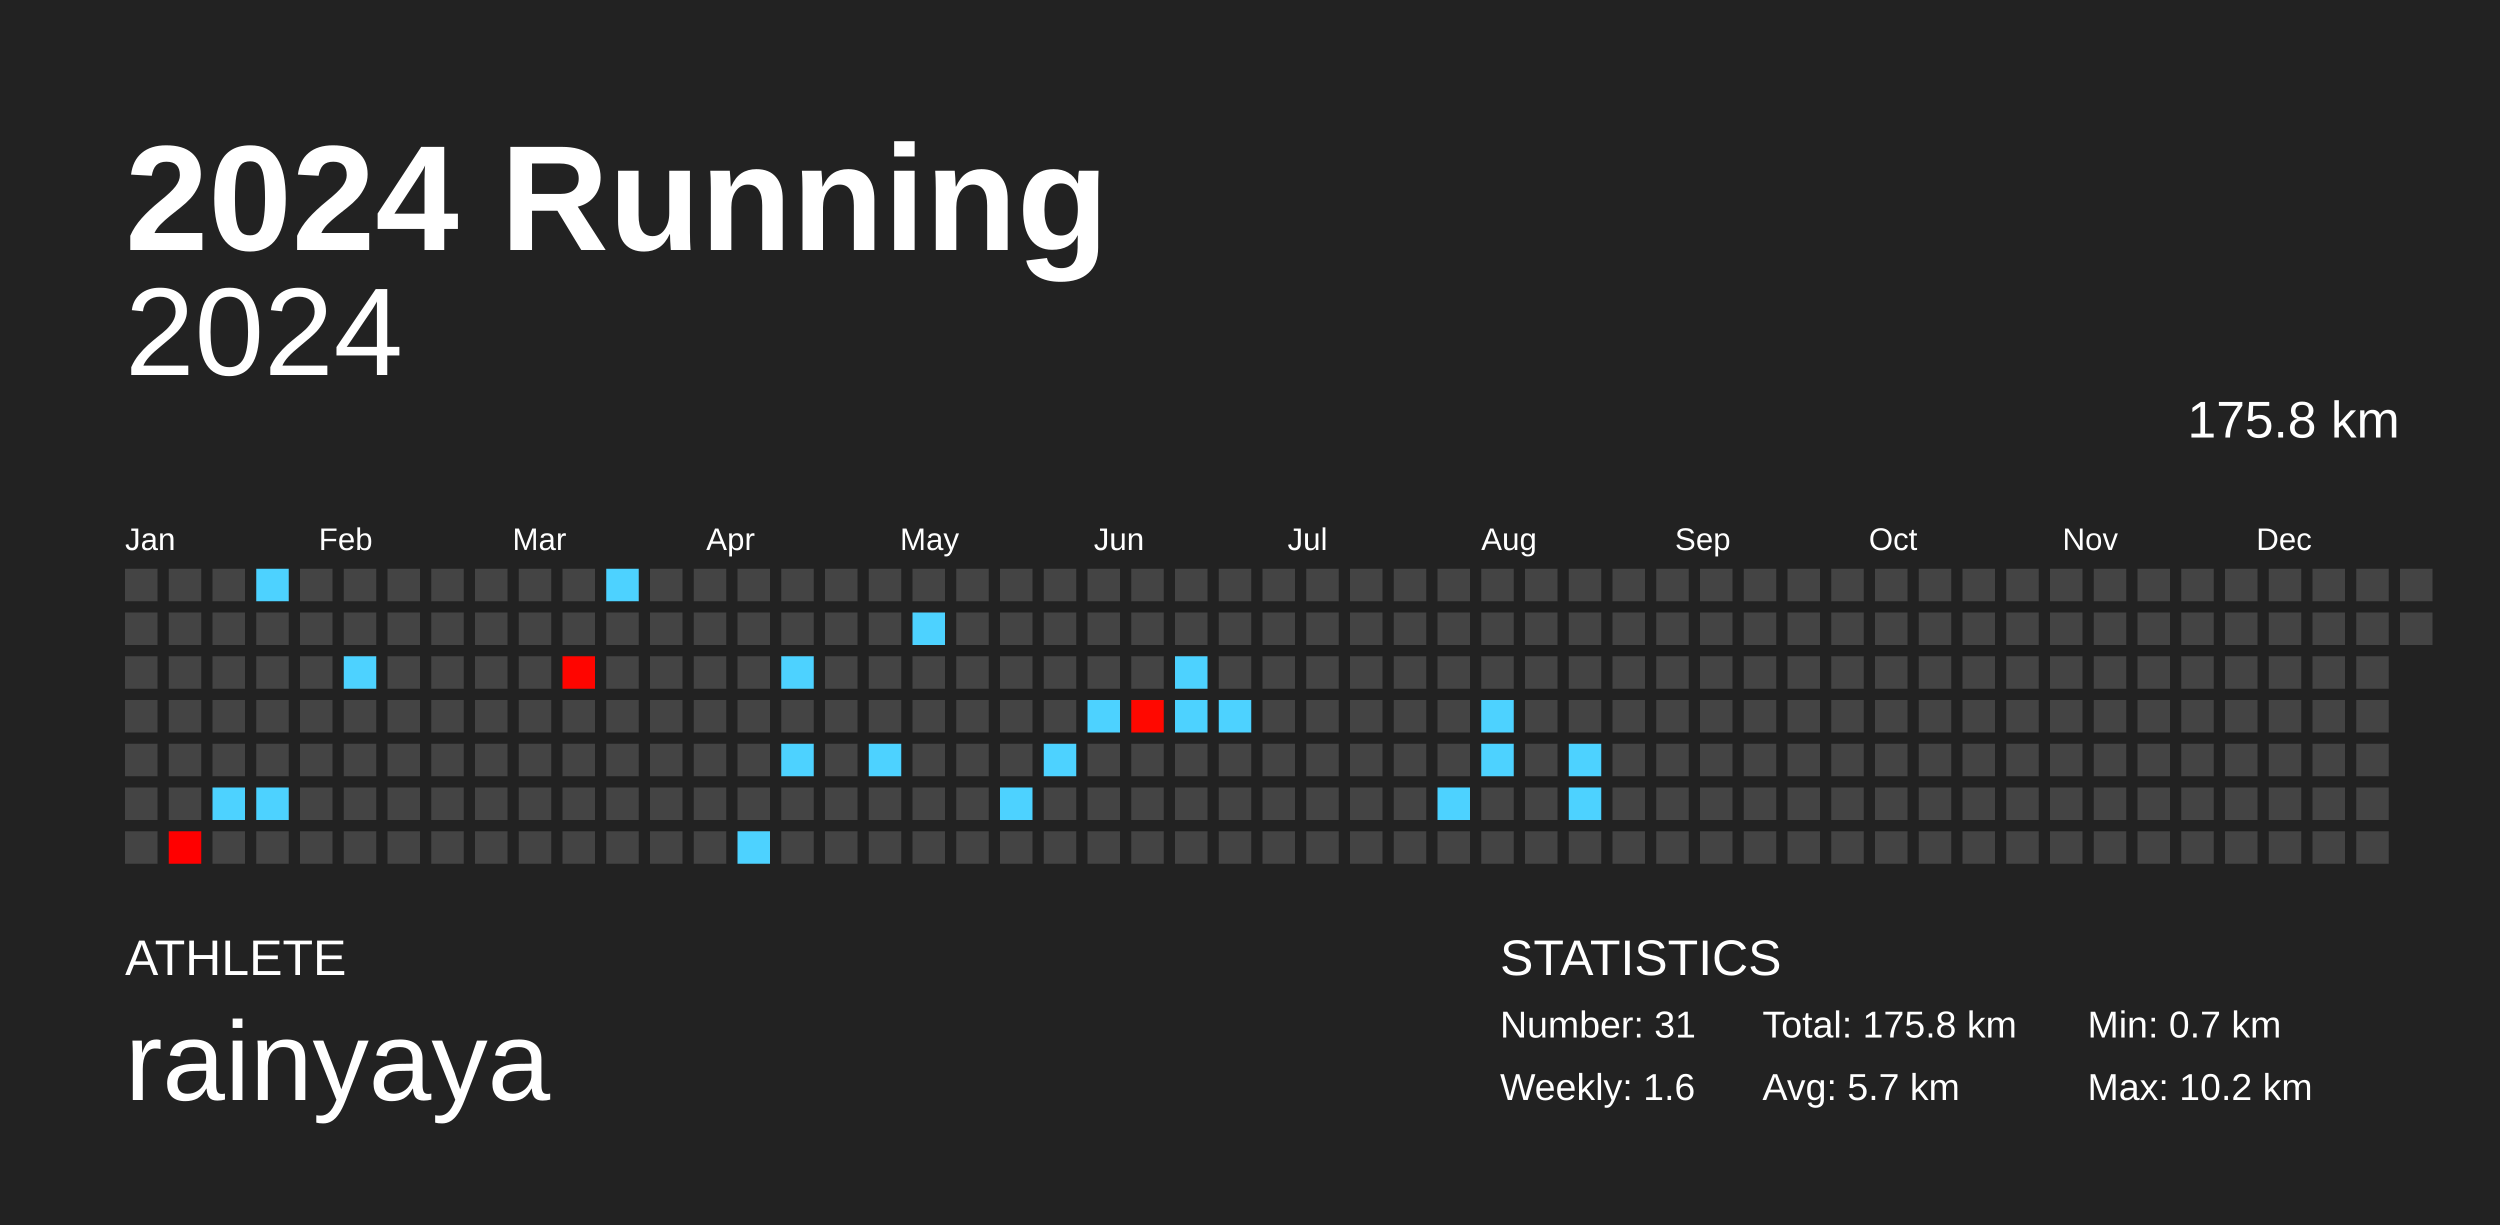
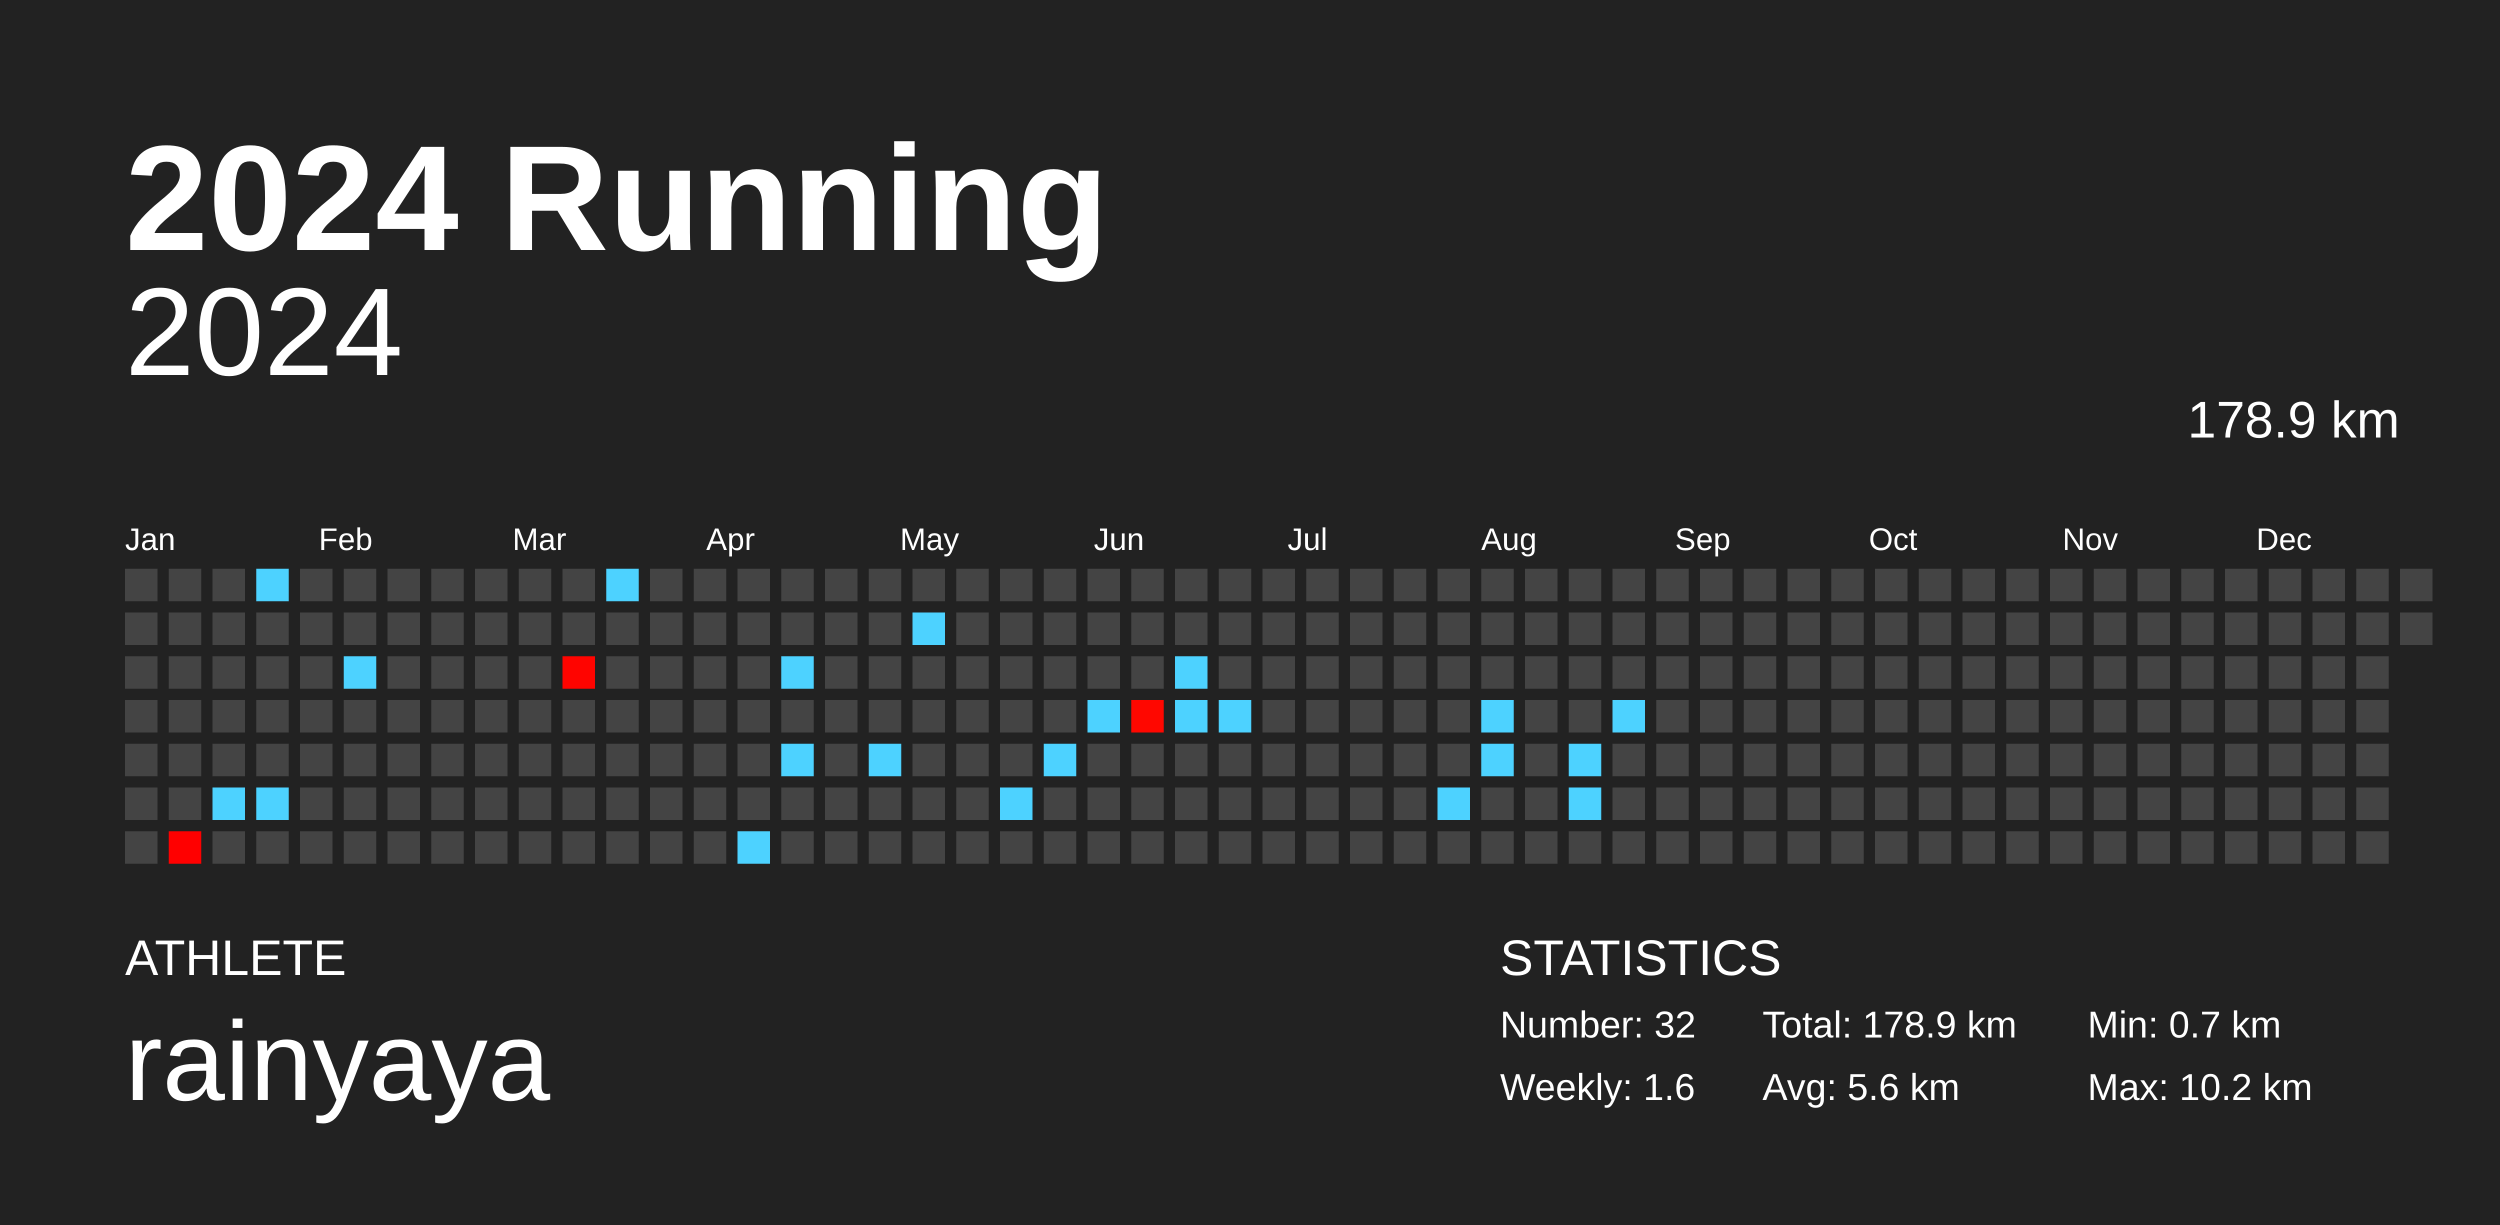
<svg xmlns="http://www.w3.org/2000/svg" baseProfile="full" height="98mm" version="1.1" viewBox="0,0,200,98" width="200mm">
  <defs />
  <rect fill="#222222" height="98" width="200" x="0" y="0" />
  <text fill="#FFFFFF" style="font-size:12px; font-family:Arial; font-weight:bold;" x="10" y="20">2024 Running</text>
  <text fill="#FFFFFF" style="font-size:4px; font-family:Arial" x="10" y="78">ATHLETE</text>
  <text fill="#FFFFFF" style="font-size:9px; font-family:Arial" x="10" y="88">rainyaya</text>
  <text fill="#FFFFFF" style="font-size:4px; font-family:Arial" x="120" y="78">STATISTICS</text>
-   <text fill="#FFFFFF" style="font-size:3px; font-family:Arial" x="120" y="83">Number: 31</text>
+   <text fill="#FFFFFF" style="font-size:3px; font-family:Arial" x="120" y="83">Number: 32</text>
  <text fill="#FFFFFF" style="font-size:3px; font-family:Arial" x="120" y="88">Weekly: 1.6</text>
-   <text fill="#FFFFFF" style="font-size:3px; font-family:Arial" x="141" y="83">Total: 175.8 km</text>
-   <text fill="#FFFFFF" style="font-size:3px; font-family:Arial" x="141" y="88">Avg: 5.7 km</text>
+   <text fill="#FFFFFF" style="font-size:3px; font-family:Arial" x="141" y="83">Total: 178.9 km</text>
+   <text fill="#FFFFFF" style="font-size:3px; font-family:Arial" x="141" y="88">Avg: 5.6 km</text>
  <text fill="#FFFFFF" style="font-size:3px; font-family:Arial" x="167" y="83">Min: 0.7 km</text>
  <text fill="#FFFFFF" style="font-size:3px; font-family:Arial" x="167" y="88">Max: 10.2 km</text>
  <text alignment-baseline="hanging" fill="#FFFFFF" style="font-size:10.0px; font-family:Arial;" x="10" y="30">2024</text>
-   <text alignment-baseline="hanging" fill="#FFFFFF" style="font-size:4.125px; font-family:Arial;" x="175" y="35">175.8 km</text>
+   <text alignment-baseline="hanging" fill="#FFFFFF" style="font-size:4.125px; font-family:Arial;" x="175" y="35">178.9 km</text>
  <text fill="#FFFFFF" style="font-size:2.5px; font-family:Arial" x="10.0" y="44">Jan</text>
  <text fill="#FFFFFF" style="font-size:2.5px; font-family:Arial" x="25.5" y="44">Feb</text>
  <text fill="#FFFFFF" style="font-size:2.5px; font-family:Arial" x="41.0" y="44">Mar</text>
  <text fill="#FFFFFF" style="font-size:2.5px; font-family:Arial" x="56.5" y="44">Apr</text>
  <text fill="#FFFFFF" style="font-size:2.5px; font-family:Arial" x="72.0" y="44">May</text>
  <text fill="#FFFFFF" style="font-size:2.5px; font-family:Arial" x="87.5" y="44">Jun</text>
  <text fill="#FFFFFF" style="font-size:2.5px; font-family:Arial" x="103.0" y="44">Jul</text>
  <text fill="#FFFFFF" style="font-size:2.5px; font-family:Arial" x="118.5" y="44">Aug</text>
  <text fill="#FFFFFF" style="font-size:2.5px; font-family:Arial" x="134.0" y="44">Sep</text>
  <text fill="#FFFFFF" style="font-size:2.5px; font-family:Arial" x="149.5" y="44">Oct</text>
  <text fill="#FFFFFF" style="font-size:2.5px; font-family:Arial" x="165.0" y="44">Nov</text>
  <text fill="#FFFFFF" style="font-size:2.5px; font-family:Arial" x="180.5" y="44">Dec</text>
  <rect fill="#444444" height="2.6" width="2.6" x="10.0" y="45.5" />
  <rect fill="#444444" height="2.6" width="2.6" x="10.0" y="49.0" />
  <rect fill="#444444" height="2.6" width="2.6" x="10.0" y="52.5" />
  <rect fill="#444444" height="2.6" width="2.6" x="10.0" y="56.0" />
  <rect fill="#444444" height="2.6" width="2.6" x="10.0" y="59.5" />
  <rect fill="#444444" height="2.6" width="2.6" x="10.0" y="63.0" />
  <rect fill="#444444" height="2.6" width="2.6" x="10.0" y="66.5" />
  <rect fill="#444444" height="2.6" width="2.6" x="13.5" y="45.5" />
  <rect fill="#444444" height="2.6" width="2.6" x="13.5" y="49.0" />
  <rect fill="#444444" height="2.6" width="2.6" x="13.5" y="52.5" />
  <rect fill="#444444" height="2.6" width="2.6" x="13.5" y="56.0" />
  <rect fill="#444444" height="2.6" width="2.6" x="13.5" y="59.5" />
  <rect fill="#444444" height="2.6" width="2.6" x="13.5" y="63.0" />
  <rect fill="#ff0000" height="2.6" width="2.6" x="13.5" y="66.5" />
  <rect fill="#444444" height="2.6" width="2.6" x="17.0" y="45.5" />
  <rect fill="#444444" height="2.6" width="2.6" x="17.0" y="49.0" />
  <rect fill="#444444" height="2.6" width="2.6" x="17.0" y="52.5" />
  <rect fill="#444444" height="2.6" width="2.6" x="17.0" y="56.0" />
  <rect fill="#444444" height="2.6" width="2.6" x="17.0" y="59.5" />
  <rect fill="#4dd2ff" height="2.6" width="2.6" x="17.0" y="63.0" />
  <rect fill="#444444" height="2.6" width="2.6" x="17.0" y="66.5" />
  <rect fill="#4dd2ff" height="2.6" width="2.6" x="20.5" y="45.5" />
  <rect fill="#444444" height="2.6" width="2.6" x="20.5" y="49.0" />
  <rect fill="#444444" height="2.6" width="2.6" x="20.5" y="52.5" />
  <rect fill="#444444" height="2.6" width="2.6" x="20.5" y="56.0" />
  <rect fill="#444444" height="2.6" width="2.6" x="20.5" y="59.5" />
  <rect fill="#4dd2ff" height="2.6" width="2.6" x="20.5" y="63.0" />
  <rect fill="#444444" height="2.6" width="2.6" x="20.5" y="66.5" />
  <rect fill="#444444" height="2.6" width="2.6" x="24.0" y="45.5" />
  <rect fill="#444444" height="2.6" width="2.6" x="24.0" y="49.0" />
  <rect fill="#444444" height="2.6" width="2.6" x="24.0" y="52.5" />
  <rect fill="#444444" height="2.6" width="2.6" x="24.0" y="56.0" />
  <rect fill="#444444" height="2.6" width="2.6" x="24.0" y="59.5" />
  <rect fill="#444444" height="2.6" width="2.6" x="24.0" y="63.0" />
  <rect fill="#444444" height="2.6" width="2.6" x="24.0" y="66.5" />
  <rect fill="#444444" height="2.6" width="2.6" x="27.5" y="45.5" />
  <rect fill="#444444" height="2.6" width="2.6" x="27.5" y="49.0" />
  <rect fill="#4dd2ff" height="2.6" width="2.6" x="27.5" y="52.5" />
  <rect fill="#444444" height="2.6" width="2.6" x="27.5" y="56.0" />
  <rect fill="#444444" height="2.6" width="2.6" x="27.5" y="59.5" />
  <rect fill="#444444" height="2.6" width="2.6" x="27.5" y="63.0" />
  <rect fill="#444444" height="2.6" width="2.6" x="27.5" y="66.5" />
  <rect fill="#444444" height="2.6" width="2.6" x="31.0" y="45.5" />
  <rect fill="#444444" height="2.6" width="2.6" x="31.0" y="49.0" />
  <rect fill="#444444" height="2.6" width="2.6" x="31.0" y="52.5" />
  <rect fill="#444444" height="2.6" width="2.6" x="31.0" y="56.0" />
  <rect fill="#444444" height="2.6" width="2.6" x="31.0" y="59.5" />
  <rect fill="#444444" height="2.6" width="2.6" x="31.0" y="63.0" />
  <rect fill="#444444" height="2.6" width="2.6" x="31.0" y="66.5" />
  <rect fill="#444444" height="2.6" width="2.6" x="34.5" y="45.5" />
  <rect fill="#444444" height="2.6" width="2.6" x="34.5" y="49.0" />
  <rect fill="#444444" height="2.6" width="2.6" x="34.5" y="52.5" />
  <rect fill="#444444" height="2.6" width="2.6" x="34.5" y="56.0" />
  <rect fill="#444444" height="2.6" width="2.6" x="34.5" y="59.5" />
  <rect fill="#444444" height="2.6" width="2.6" x="34.5" y="63.0" />
  <rect fill="#444444" height="2.6" width="2.6" x="34.5" y="66.5" />
  <rect fill="#444444" height="2.6" width="2.6" x="38.0" y="45.5" />
  <rect fill="#444444" height="2.6" width="2.6" x="38.0" y="49.0" />
  <rect fill="#444444" height="2.6" width="2.6" x="38.0" y="52.5" />
  <rect fill="#444444" height="2.6" width="2.6" x="38.0" y="56.0" />
  <rect fill="#444444" height="2.6" width="2.6" x="38.0" y="59.5" />
  <rect fill="#444444" height="2.6" width="2.6" x="38.0" y="63.0" />
  <rect fill="#444444" height="2.6" width="2.6" x="38.0" y="66.5" />
  <rect fill="#444444" height="2.6" width="2.6" x="41.5" y="45.5" />
  <rect fill="#444444" height="2.6" width="2.6" x="41.5" y="49.0" />
  <rect fill="#444444" height="2.6" width="2.6" x="41.5" y="52.5" />
  <rect fill="#444444" height="2.6" width="2.6" x="41.5" y="56.0" />
  <rect fill="#444444" height="2.6" width="2.6" x="41.5" y="59.5" />
  <rect fill="#444444" height="2.6" width="2.6" x="41.5" y="63.0" />
  <rect fill="#444444" height="2.6" width="2.6" x="41.5" y="66.5" />
  <rect fill="#444444" height="2.6" width="2.6" x="45.0" y="45.5" />
  <rect fill="#444444" height="2.6" width="2.6" x="45.0" y="49.0" />
-   <rect fill="#ff0500" height="2.6" width="2.6" x="45.0" y="52.5" />
+   <rect fill="#ff0400" height="2.6" width="2.6" x="45.0" y="52.5" />
  <rect fill="#444444" height="2.6" width="2.6" x="45.0" y="56.0" />
  <rect fill="#444444" height="2.6" width="2.6" x="45.0" y="59.5" />
  <rect fill="#444444" height="2.6" width="2.6" x="45.0" y="63.0" />
  <rect fill="#444444" height="2.6" width="2.6" x="45.0" y="66.5" />
  <rect fill="#4dd2ff" height="2.6" width="2.6" x="48.5" y="45.5" />
  <rect fill="#444444" height="2.6" width="2.6" x="48.5" y="49.0" />
  <rect fill="#444444" height="2.6" width="2.6" x="48.5" y="52.5" />
  <rect fill="#444444" height="2.6" width="2.6" x="48.5" y="56.0" />
  <rect fill="#444444" height="2.6" width="2.6" x="48.5" y="59.5" />
  <rect fill="#444444" height="2.6" width="2.6" x="48.5" y="63.0" />
  <rect fill="#444444" height="2.6" width="2.6" x="48.5" y="66.5" />
  <rect fill="#444444" height="2.6" width="2.6" x="52.0" y="45.5" />
  <rect fill="#444444" height="2.6" width="2.6" x="52.0" y="49.0" />
  <rect fill="#444444" height="2.6" width="2.6" x="52.0" y="52.5" />
  <rect fill="#444444" height="2.6" width="2.6" x="52.0" y="56.0" />
  <rect fill="#444444" height="2.6" width="2.6" x="52.0" y="59.5" />
  <rect fill="#444444" height="2.6" width="2.6" x="52.0" y="63.0" />
  <rect fill="#444444" height="2.6" width="2.6" x="52.0" y="66.5" />
  <rect fill="#444444" height="2.6" width="2.6" x="55.5" y="45.5" />
  <rect fill="#444444" height="2.6" width="2.6" x="55.5" y="49.0" />
  <rect fill="#444444" height="2.6" width="2.6" x="55.5" y="52.5" />
  <rect fill="#444444" height="2.6" width="2.6" x="55.5" y="56.0" />
  <rect fill="#444444" height="2.6" width="2.6" x="55.5" y="59.5" />
  <rect fill="#444444" height="2.6" width="2.6" x="55.5" y="63.0" />
  <rect fill="#444444" height="2.6" width="2.6" x="55.5" y="66.5" />
  <rect fill="#444444" height="2.6" width="2.6" x="59.0" y="45.5" />
  <rect fill="#444444" height="2.6" width="2.6" x="59.0" y="49.0" />
  <rect fill="#444444" height="2.6" width="2.6" x="59.0" y="52.5" />
  <rect fill="#444444" height="2.6" width="2.6" x="59.0" y="56.0" />
  <rect fill="#444444" height="2.6" width="2.6" x="59.0" y="59.5" />
  <rect fill="#444444" height="2.6" width="2.6" x="59.0" y="63.0" />
  <rect fill="#4dd2ff" height="2.6" width="2.6" x="59.0" y="66.5" />
  <rect fill="#444444" height="2.6" width="2.6" x="62.5" y="45.5" />
  <rect fill="#444444" height="2.6" width="2.6" x="62.5" y="49.0" />
  <rect fill="#4dd2ff" height="2.6" width="2.6" x="62.5" y="52.5" />
  <rect fill="#444444" height="2.6" width="2.6" x="62.5" y="56.0" />
  <rect fill="#4dd2ff" height="2.6" width="2.6" x="62.5" y="59.5" />
  <rect fill="#444444" height="2.6" width="2.6" x="62.5" y="63.0" />
  <rect fill="#444444" height="2.6" width="2.6" x="62.5" y="66.5" />
  <rect fill="#444444" height="2.6" width="2.6" x="66.0" y="45.5" />
  <rect fill="#444444" height="2.6" width="2.6" x="66.0" y="49.0" />
  <rect fill="#444444" height="2.6" width="2.6" x="66.0" y="52.5" />
  <rect fill="#444444" height="2.6" width="2.6" x="66.0" y="56.0" />
  <rect fill="#444444" height="2.6" width="2.6" x="66.0" y="59.5" />
  <rect fill="#444444" height="2.6" width="2.6" x="66.0" y="63.0" />
  <rect fill="#444444" height="2.6" width="2.6" x="66.0" y="66.5" />
  <rect fill="#444444" height="2.6" width="2.6" x="69.5" y="45.5" />
  <rect fill="#444444" height="2.6" width="2.6" x="69.5" y="49.0" />
  <rect fill="#444444" height="2.6" width="2.6" x="69.5" y="52.5" />
  <rect fill="#444444" height="2.6" width="2.6" x="69.5" y="56.0" />
  <rect fill="#4dd2ff" height="2.6" width="2.6" x="69.5" y="59.5" />
  <rect fill="#444444" height="2.6" width="2.6" x="69.5" y="63.0" />
  <rect fill="#444444" height="2.6" width="2.6" x="69.5" y="66.5" />
  <rect fill="#444444" height="2.6" width="2.6" x="73.0" y="45.5" />
  <rect fill="#4dd2ff" height="2.6" width="2.6" x="73.0" y="49.0" />
  <rect fill="#444444" height="2.6" width="2.6" x="73.0" y="52.5" />
  <rect fill="#444444" height="2.6" width="2.6" x="73.0" y="56.0" />
  <rect fill="#444444" height="2.6" width="2.6" x="73.0" y="59.5" />
  <rect fill="#444444" height="2.6" width="2.6" x="73.0" y="63.0" />
  <rect fill="#444444" height="2.6" width="2.6" x="73.0" y="66.5" />
  <rect fill="#444444" height="2.6" width="2.6" x="76.5" y="45.5" />
  <rect fill="#444444" height="2.6" width="2.6" x="76.5" y="49.0" />
  <rect fill="#444444" height="2.6" width="2.6" x="76.5" y="52.5" />
  <rect fill="#444444" height="2.6" width="2.6" x="76.5" y="56.0" />
  <rect fill="#444444" height="2.6" width="2.6" x="76.5" y="59.5" />
  <rect fill="#444444" height="2.6" width="2.6" x="76.5" y="63.0" />
  <rect fill="#444444" height="2.6" width="2.6" x="76.5" y="66.5" />
  <rect fill="#444444" height="2.6" width="2.6" x="80.0" y="45.5" />
  <rect fill="#444444" height="2.6" width="2.6" x="80.0" y="49.0" />
  <rect fill="#444444" height="2.6" width="2.6" x="80.0" y="52.5" />
  <rect fill="#444444" height="2.6" width="2.6" x="80.0" y="56.0" />
  <rect fill="#444444" height="2.6" width="2.6" x="80.0" y="59.5" />
  <rect fill="#4dd2ff" height="2.6" width="2.6" x="80.0" y="63.0" />
  <rect fill="#444444" height="2.6" width="2.6" x="80.0" y="66.5" />
  <rect fill="#444444" height="2.6" width="2.6" x="83.5" y="45.5" />
  <rect fill="#444444" height="2.6" width="2.6" x="83.5" y="49.0" />
  <rect fill="#444444" height="2.6" width="2.6" x="83.5" y="52.5" />
  <rect fill="#444444" height="2.6" width="2.6" x="83.5" y="56.0" />
  <rect fill="#4dd2ff" height="2.6" width="2.6" x="83.5" y="59.5" />
  <rect fill="#444444" height="2.6" width="2.6" x="83.5" y="63.0" />
  <rect fill="#444444" height="2.6" width="2.6" x="83.5" y="66.5" />
  <rect fill="#444444" height="2.6" width="2.6" x="87.0" y="45.5" />
  <rect fill="#444444" height="2.6" width="2.6" x="87.0" y="49.0" />
  <rect fill="#444444" height="2.6" width="2.6" x="87.0" y="52.5" />
  <rect fill="#4dd2ff" height="2.6" width="2.6" x="87.0" y="56.0" />
  <rect fill="#444444" height="2.6" width="2.6" x="87.0" y="59.5" />
  <rect fill="#444444" height="2.6" width="2.6" x="87.0" y="63.0" />
  <rect fill="#444444" height="2.6" width="2.6" x="87.0" y="66.5" />
  <rect fill="#444444" height="2.6" width="2.6" x="90.5" y="45.5" />
  <rect fill="#444444" height="2.6" width="2.6" x="90.5" y="49.0" />
  <rect fill="#444444" height="2.6" width="2.6" x="90.5" y="52.5" />
-   <rect fill="#ff0800" height="2.6" width="2.6" x="90.5" y="56.0" />
+   <rect fill="#ff0700" height="2.6" width="2.6" x="90.5" y="56.0" />
  <rect fill="#444444" height="2.6" width="2.6" x="90.5" y="59.5" />
  <rect fill="#444444" height="2.6" width="2.6" x="90.5" y="63.0" />
  <rect fill="#444444" height="2.6" width="2.6" x="90.5" y="66.5" />
  <rect fill="#444444" height="2.6" width="2.6" x="94.0" y="45.5" />
  <rect fill="#444444" height="2.6" width="2.6" x="94.0" y="49.0" />
  <rect fill="#4dd2ff" height="2.6" width="2.6" x="94.0" y="52.5" />
  <rect fill="#4dd2ff" height="2.6" width="2.6" x="94.0" y="56.0" />
  <rect fill="#444444" height="2.6" width="2.6" x="94.0" y="59.5" />
  <rect fill="#444444" height="2.6" width="2.6" x="94.0" y="63.0" />
  <rect fill="#444444" height="2.6" width="2.6" x="94.0" y="66.5" />
  <rect fill="#444444" height="2.6" width="2.6" x="97.5" y="45.5" />
  <rect fill="#444444" height="2.6" width="2.6" x="97.5" y="49.0" />
  <rect fill="#444444" height="2.6" width="2.6" x="97.5" y="52.5" />
  <rect fill="#4dd2ff" height="2.6" width="2.6" x="97.5" y="56.0" />
  <rect fill="#444444" height="2.6" width="2.6" x="97.5" y="59.5" />
  <rect fill="#444444" height="2.6" width="2.6" x="97.5" y="63.0" />
  <rect fill="#444444" height="2.6" width="2.6" x="97.5" y="66.5" />
  <rect fill="#444444" height="2.6" width="2.6" x="101.0" y="45.5" />
  <rect fill="#444444" height="2.6" width="2.6" x="101.0" y="49.0" />
  <rect fill="#444444" height="2.6" width="2.6" x="101.0" y="52.5" />
  <rect fill="#444444" height="2.6" width="2.6" x="101.0" y="56.0" />
  <rect fill="#444444" height="2.6" width="2.6" x="101.0" y="59.5" />
  <rect fill="#444444" height="2.6" width="2.6" x="101.0" y="63.0" />
  <rect fill="#444444" height="2.6" width="2.6" x="101.0" y="66.5" />
  <rect fill="#444444" height="2.6" width="2.6" x="104.5" y="45.5" />
  <rect fill="#444444" height="2.6" width="2.6" x="104.5" y="49.0" />
  <rect fill="#444444" height="2.6" width="2.6" x="104.5" y="52.5" />
  <rect fill="#444444" height="2.6" width="2.6" x="104.5" y="56.0" />
  <rect fill="#444444" height="2.6" width="2.6" x="104.5" y="59.5" />
  <rect fill="#444444" height="2.6" width="2.6" x="104.5" y="63.0" />
  <rect fill="#444444" height="2.6" width="2.6" x="104.5" y="66.5" />
  <rect fill="#444444" height="2.6" width="2.6" x="108.0" y="45.5" />
  <rect fill="#444444" height="2.6" width="2.6" x="108.0" y="49.0" />
  <rect fill="#444444" height="2.6" width="2.6" x="108.0" y="52.5" />
  <rect fill="#444444" height="2.6" width="2.6" x="108.0" y="56.0" />
  <rect fill="#444444" height="2.6" width="2.6" x="108.0" y="59.5" />
  <rect fill="#444444" height="2.6" width="2.6" x="108.0" y="63.0" />
  <rect fill="#444444" height="2.6" width="2.6" x="108.0" y="66.5" />
  <rect fill="#444444" height="2.6" width="2.6" x="111.5" y="45.5" />
  <rect fill="#444444" height="2.6" width="2.6" x="111.5" y="49.0" />
  <rect fill="#444444" height="2.6" width="2.6" x="111.5" y="52.5" />
  <rect fill="#444444" height="2.6" width="2.6" x="111.5" y="56.0" />
  <rect fill="#444444" height="2.6" width="2.6" x="111.5" y="59.5" />
  <rect fill="#444444" height="2.6" width="2.6" x="111.5" y="63.0" />
  <rect fill="#444444" height="2.6" width="2.6" x="111.5" y="66.5" />
  <rect fill="#444444" height="2.6" width="2.6" x="115.0" y="45.5" />
  <rect fill="#444444" height="2.6" width="2.6" x="115.0" y="49.0" />
  <rect fill="#444444" height="2.6" width="2.6" x="115.0" y="52.5" />
  <rect fill="#444444" height="2.6" width="2.6" x="115.0" y="56.0" />
  <rect fill="#444444" height="2.6" width="2.6" x="115.0" y="59.5" />
  <rect fill="#4dd2ff" height="2.6" width="2.6" x="115.0" y="63.0" />
  <rect fill="#444444" height="2.6" width="2.6" x="115.0" y="66.5" />
  <rect fill="#444444" height="2.6" width="2.6" x="118.5" y="45.5" />
  <rect fill="#444444" height="2.6" width="2.6" x="118.5" y="49.0" />
  <rect fill="#444444" height="2.6" width="2.6" x="118.5" y="52.5" />
  <rect fill="#4dd2ff" height="2.6" width="2.6" x="118.5" y="56.0" />
  <rect fill="#4dd2ff" height="2.6" width="2.6" x="118.5" y="59.5" />
  <rect fill="#444444" height="2.6" width="2.6" x="118.5" y="63.0" />
  <rect fill="#444444" height="2.6" width="2.6" x="118.5" y="66.5" />
  <rect fill="#444444" height="2.6" width="2.6" x="122.0" y="45.5" />
  <rect fill="#444444" height="2.6" width="2.6" x="122.0" y="49.0" />
  <rect fill="#444444" height="2.6" width="2.6" x="122.0" y="52.5" />
  <rect fill="#444444" height="2.6" width="2.6" x="122.0" y="56.0" />
  <rect fill="#444444" height="2.6" width="2.6" x="122.0" y="59.5" />
  <rect fill="#444444" height="2.6" width="2.6" x="122.0" y="63.0" />
  <rect fill="#444444" height="2.6" width="2.6" x="122.0" y="66.5" />
  <rect fill="#444444" height="2.6" width="2.6" x="125.5" y="45.5" />
  <rect fill="#444444" height="2.6" width="2.6" x="125.5" y="49.0" />
  <rect fill="#444444" height="2.6" width="2.6" x="125.5" y="52.5" />
  <rect fill="#444444" height="2.6" width="2.6" x="125.5" y="56.0" />
  <rect fill="#4dd2ff" height="2.6" width="2.6" x="125.5" y="59.5" />
  <rect fill="#4dd2ff" height="2.6" width="2.6" x="125.5" y="63.0" />
  <rect fill="#444444" height="2.6" width="2.6" x="125.5" y="66.5" />
  <rect fill="#444444" height="2.6" width="2.6" x="129.0" y="45.5" />
  <rect fill="#444444" height="2.6" width="2.6" x="129.0" y="49.0" />
  <rect fill="#444444" height="2.6" width="2.6" x="129.0" y="52.5" />
-   <rect fill="#444444" height="2.6" width="2.6" x="129.0" y="56.0" />
+   <rect fill="#4dd2ff" height="2.6" width="2.6" x="129.0" y="56.0" />
  <rect fill="#444444" height="2.6" width="2.6" x="129.0" y="59.5" />
  <rect fill="#444444" height="2.6" width="2.6" x="129.0" y="63.0" />
  <rect fill="#444444" height="2.6" width="2.6" x="129.0" y="66.5" />
  <rect fill="#444444" height="2.6" width="2.6" x="132.5" y="45.5" />
  <rect fill="#444444" height="2.6" width="2.6" x="132.5" y="49.0" />
  <rect fill="#444444" height="2.6" width="2.6" x="132.5" y="52.5" />
  <rect fill="#444444" height="2.6" width="2.6" x="132.5" y="56.0" />
  <rect fill="#444444" height="2.6" width="2.6" x="132.5" y="59.5" />
  <rect fill="#444444" height="2.6" width="2.6" x="132.5" y="63.0" />
  <rect fill="#444444" height="2.6" width="2.6" x="132.5" y="66.5" />
  <rect fill="#444444" height="2.6" width="2.6" x="136.0" y="45.5" />
  <rect fill="#444444" height="2.6" width="2.6" x="136.0" y="49.0" />
  <rect fill="#444444" height="2.6" width="2.6" x="136.0" y="52.5" />
  <rect fill="#444444" height="2.6" width="2.6" x="136.0" y="56.0" />
  <rect fill="#444444" height="2.6" width="2.6" x="136.0" y="59.5" />
  <rect fill="#444444" height="2.6" width="2.6" x="136.0" y="63.0" />
  <rect fill="#444444" height="2.6" width="2.6" x="136.0" y="66.5" />
  <rect fill="#444444" height="2.6" width="2.6" x="139.5" y="45.5" />
  <rect fill="#444444" height="2.6" width="2.6" x="139.5" y="49.0" />
  <rect fill="#444444" height="2.6" width="2.6" x="139.5" y="52.5" />
  <rect fill="#444444" height="2.6" width="2.6" x="139.5" y="56.0" />
  <rect fill="#444444" height="2.6" width="2.6" x="139.5" y="59.5" />
  <rect fill="#444444" height="2.6" width="2.6" x="139.5" y="63.0" />
  <rect fill="#444444" height="2.6" width="2.6" x="139.5" y="66.5" />
  <rect fill="#444444" height="2.6" width="2.6" x="143.0" y="45.5" />
  <rect fill="#444444" height="2.6" width="2.6" x="143.0" y="49.0" />
  <rect fill="#444444" height="2.6" width="2.6" x="143.0" y="52.5" />
  <rect fill="#444444" height="2.6" width="2.6" x="143.0" y="56.0" />
  <rect fill="#444444" height="2.6" width="2.6" x="143.0" y="59.5" />
  <rect fill="#444444" height="2.6" width="2.6" x="143.0" y="63.0" />
  <rect fill="#444444" height="2.6" width="2.6" x="143.0" y="66.5" />
  <rect fill="#444444" height="2.6" width="2.6" x="146.5" y="45.5" />
  <rect fill="#444444" height="2.6" width="2.6" x="146.5" y="49.0" />
  <rect fill="#444444" height="2.6" width="2.6" x="146.5" y="52.5" />
  <rect fill="#444444" height="2.6" width="2.6" x="146.5" y="56.0" />
  <rect fill="#444444" height="2.6" width="2.6" x="146.5" y="59.5" />
  <rect fill="#444444" height="2.6" width="2.6" x="146.5" y="63.0" />
  <rect fill="#444444" height="2.6" width="2.6" x="146.5" y="66.5" />
  <rect fill="#444444" height="2.6" width="2.6" x="150.0" y="45.5" />
  <rect fill="#444444" height="2.6" width="2.6" x="150.0" y="49.0" />
  <rect fill="#444444" height="2.6" width="2.6" x="150.0" y="52.5" />
  <rect fill="#444444" height="2.6" width="2.6" x="150.0" y="56.0" />
  <rect fill="#444444" height="2.6" width="2.6" x="150.0" y="59.5" />
  <rect fill="#444444" height="2.6" width="2.6" x="150.0" y="63.0" />
  <rect fill="#444444" height="2.6" width="2.6" x="150.0" y="66.5" />
  <rect fill="#444444" height="2.6" width="2.6" x="153.5" y="45.5" />
  <rect fill="#444444" height="2.6" width="2.6" x="153.5" y="49.0" />
  <rect fill="#444444" height="2.6" width="2.6" x="153.5" y="52.5" />
  <rect fill="#444444" height="2.6" width="2.6" x="153.5" y="56.0" />
  <rect fill="#444444" height="2.6" width="2.6" x="153.5" y="59.5" />
  <rect fill="#444444" height="2.6" width="2.6" x="153.5" y="63.0" />
  <rect fill="#444444" height="2.6" width="2.6" x="153.5" y="66.5" />
  <rect fill="#444444" height="2.6" width="2.6" x="157.0" y="45.5" />
  <rect fill="#444444" height="2.6" width="2.6" x="157.0" y="49.0" />
  <rect fill="#444444" height="2.6" width="2.6" x="157.0" y="52.5" />
  <rect fill="#444444" height="2.6" width="2.6" x="157.0" y="56.0" />
  <rect fill="#444444" height="2.6" width="2.6" x="157.0" y="59.5" />
  <rect fill="#444444" height="2.6" width="2.6" x="157.0" y="63.0" />
  <rect fill="#444444" height="2.6" width="2.6" x="157.0" y="66.5" />
  <rect fill="#444444" height="2.6" width="2.6" x="160.5" y="45.5" />
  <rect fill="#444444" height="2.6" width="2.6" x="160.5" y="49.0" />
  <rect fill="#444444" height="2.6" width="2.6" x="160.5" y="52.5" />
  <rect fill="#444444" height="2.6" width="2.6" x="160.5" y="56.0" />
  <rect fill="#444444" height="2.6" width="2.6" x="160.5" y="59.5" />
  <rect fill="#444444" height="2.6" width="2.6" x="160.5" y="63.0" />
  <rect fill="#444444" height="2.6" width="2.6" x="160.5" y="66.5" />
  <rect fill="#444444" height="2.6" width="2.6" x="164.0" y="45.5" />
  <rect fill="#444444" height="2.6" width="2.6" x="164.0" y="49.0" />
  <rect fill="#444444" height="2.6" width="2.6" x="164.0" y="52.5" />
  <rect fill="#444444" height="2.6" width="2.6" x="164.0" y="56.0" />
  <rect fill="#444444" height="2.6" width="2.6" x="164.0" y="59.5" />
  <rect fill="#444444" height="2.6" width="2.6" x="164.0" y="63.0" />
  <rect fill="#444444" height="2.6" width="2.6" x="164.0" y="66.5" />
  <rect fill="#444444" height="2.6" width="2.6" x="167.5" y="45.5" />
  <rect fill="#444444" height="2.6" width="2.6" x="167.5" y="49.0" />
  <rect fill="#444444" height="2.6" width="2.6" x="167.5" y="52.5" />
  <rect fill="#444444" height="2.6" width="2.6" x="167.5" y="56.0" />
  <rect fill="#444444" height="2.6" width="2.6" x="167.5" y="59.5" />
  <rect fill="#444444" height="2.6" width="2.6" x="167.5" y="63.0" />
  <rect fill="#444444" height="2.6" width="2.6" x="167.5" y="66.5" />
  <rect fill="#444444" height="2.6" width="2.6" x="171.0" y="45.5" />
  <rect fill="#444444" height="2.6" width="2.6" x="171.0" y="49.0" />
  <rect fill="#444444" height="2.6" width="2.6" x="171.0" y="52.5" />
  <rect fill="#444444" height="2.6" width="2.6" x="171.0" y="56.0" />
  <rect fill="#444444" height="2.6" width="2.6" x="171.0" y="59.5" />
  <rect fill="#444444" height="2.6" width="2.6" x="171.0" y="63.0" />
  <rect fill="#444444" height="2.6" width="2.6" x="171.0" y="66.5" />
  <rect fill="#444444" height="2.6" width="2.6" x="174.5" y="45.5" />
  <rect fill="#444444" height="2.6" width="2.6" x="174.5" y="49.0" />
  <rect fill="#444444" height="2.6" width="2.6" x="174.5" y="52.5" />
  <rect fill="#444444" height="2.6" width="2.6" x="174.5" y="56.0" />
  <rect fill="#444444" height="2.6" width="2.6" x="174.5" y="59.5" />
  <rect fill="#444444" height="2.6" width="2.6" x="174.5" y="63.0" />
  <rect fill="#444444" height="2.6" width="2.6" x="174.5" y="66.5" />
  <rect fill="#444444" height="2.6" width="2.6" x="178.0" y="45.5" />
  <rect fill="#444444" height="2.6" width="2.6" x="178.0" y="49.0" />
  <rect fill="#444444" height="2.6" width="2.6" x="178.0" y="52.5" />
  <rect fill="#444444" height="2.6" width="2.6" x="178.0" y="56.0" />
  <rect fill="#444444" height="2.6" width="2.6" x="178.0" y="59.5" />
  <rect fill="#444444" height="2.6" width="2.6" x="178.0" y="63.0" />
  <rect fill="#444444" height="2.6" width="2.6" x="178.0" y="66.5" />
  <rect fill="#444444" height="2.6" width="2.6" x="181.5" y="45.5" />
  <rect fill="#444444" height="2.6" width="2.6" x="181.5" y="49.0" />
  <rect fill="#444444" height="2.6" width="2.6" x="181.5" y="52.5" />
  <rect fill="#444444" height="2.6" width="2.6" x="181.5" y="56.0" />
  <rect fill="#444444" height="2.6" width="2.6" x="181.5" y="59.5" />
  <rect fill="#444444" height="2.6" width="2.6" x="181.5" y="63.0" />
  <rect fill="#444444" height="2.6" width="2.6" x="181.5" y="66.5" />
  <rect fill="#444444" height="2.6" width="2.6" x="185.0" y="45.5" />
  <rect fill="#444444" height="2.6" width="2.6" x="185.0" y="49.0" />
  <rect fill="#444444" height="2.6" width="2.6" x="185.0" y="52.5" />
  <rect fill="#444444" height="2.6" width="2.6" x="185.0" y="56.0" />
  <rect fill="#444444" height="2.6" width="2.6" x="185.0" y="59.5" />
  <rect fill="#444444" height="2.6" width="2.6" x="185.0" y="63.0" />
  <rect fill="#444444" height="2.6" width="2.6" x="185.0" y="66.5" />
  <rect fill="#444444" height="2.6" width="2.6" x="188.5" y="45.5" />
  <rect fill="#444444" height="2.6" width="2.6" x="188.5" y="49.0" />
  <rect fill="#444444" height="2.6" width="2.6" x="188.5" y="52.5" />
  <rect fill="#444444" height="2.6" width="2.6" x="188.5" y="56.0" />
  <rect fill="#444444" height="2.6" width="2.6" x="188.5" y="59.5" />
  <rect fill="#444444" height="2.6" width="2.6" x="188.5" y="63.0" />
  <rect fill="#444444" height="2.6" width="2.6" x="188.5" y="66.5" />
  <rect fill="#444444" height="2.6" width="2.6" x="192.0" y="45.5" />
  <rect fill="#444444" height="2.6" width="2.6" x="192.0" y="49.0" />
</svg>
